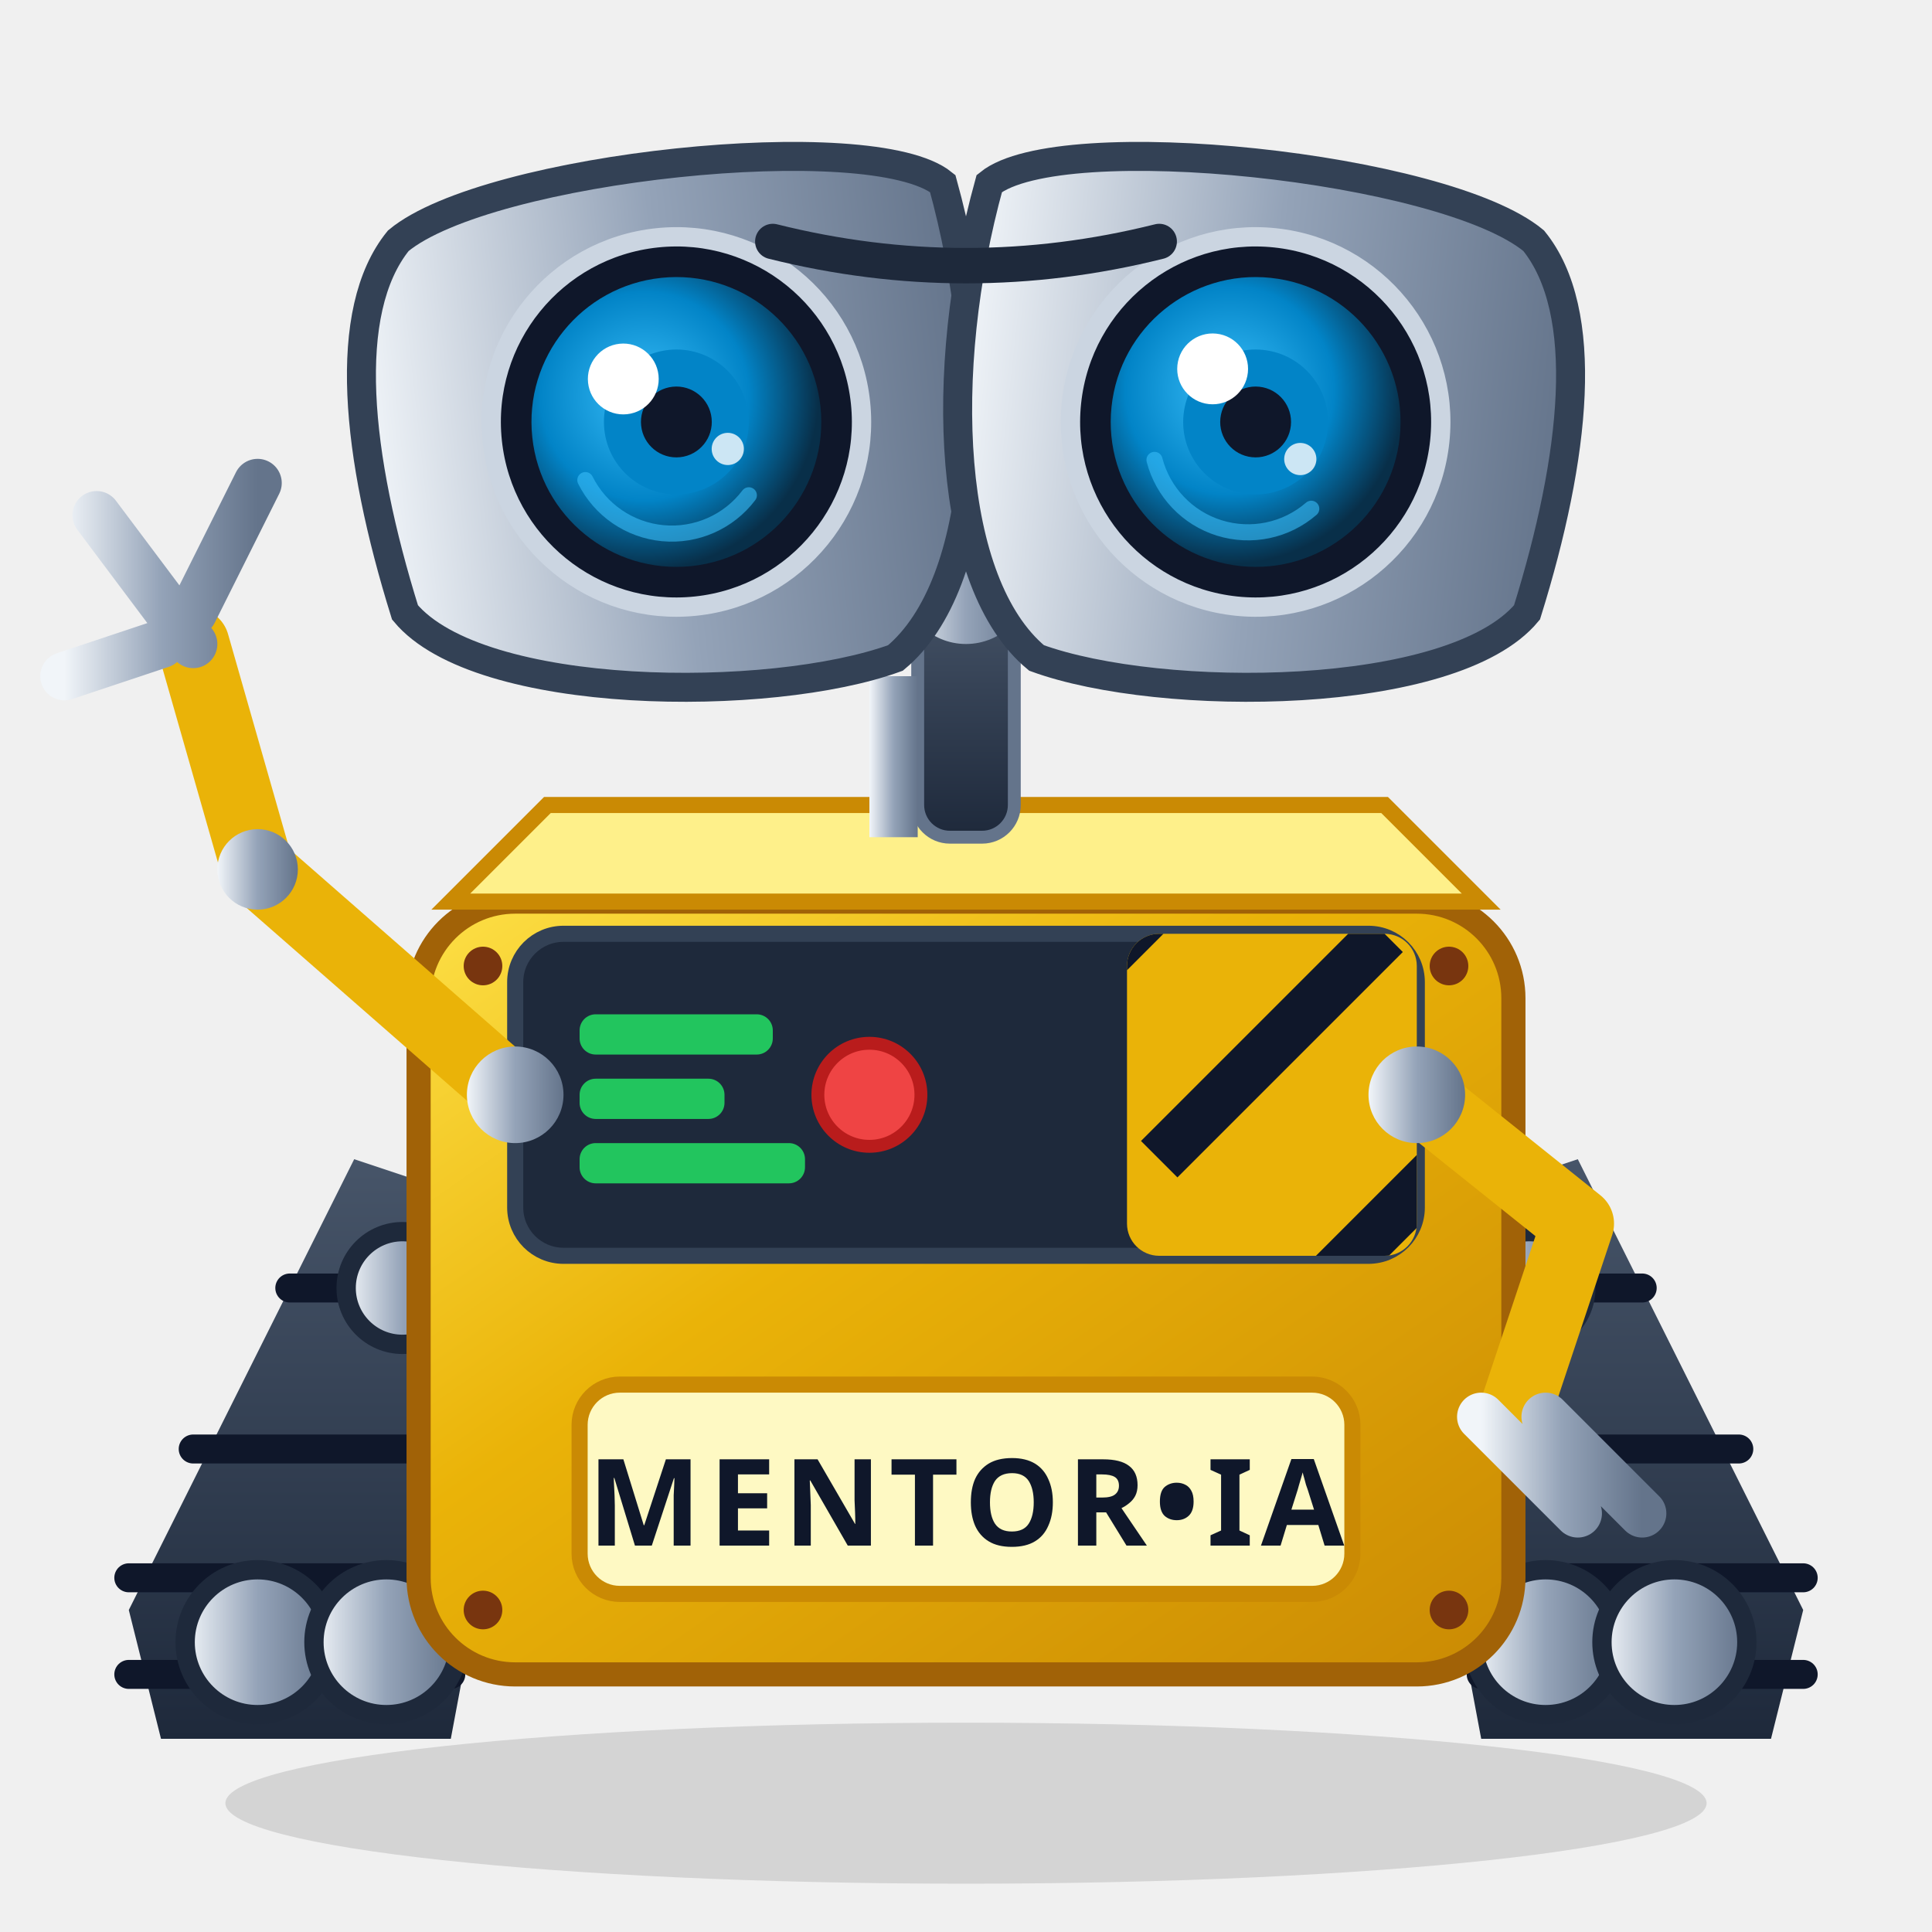
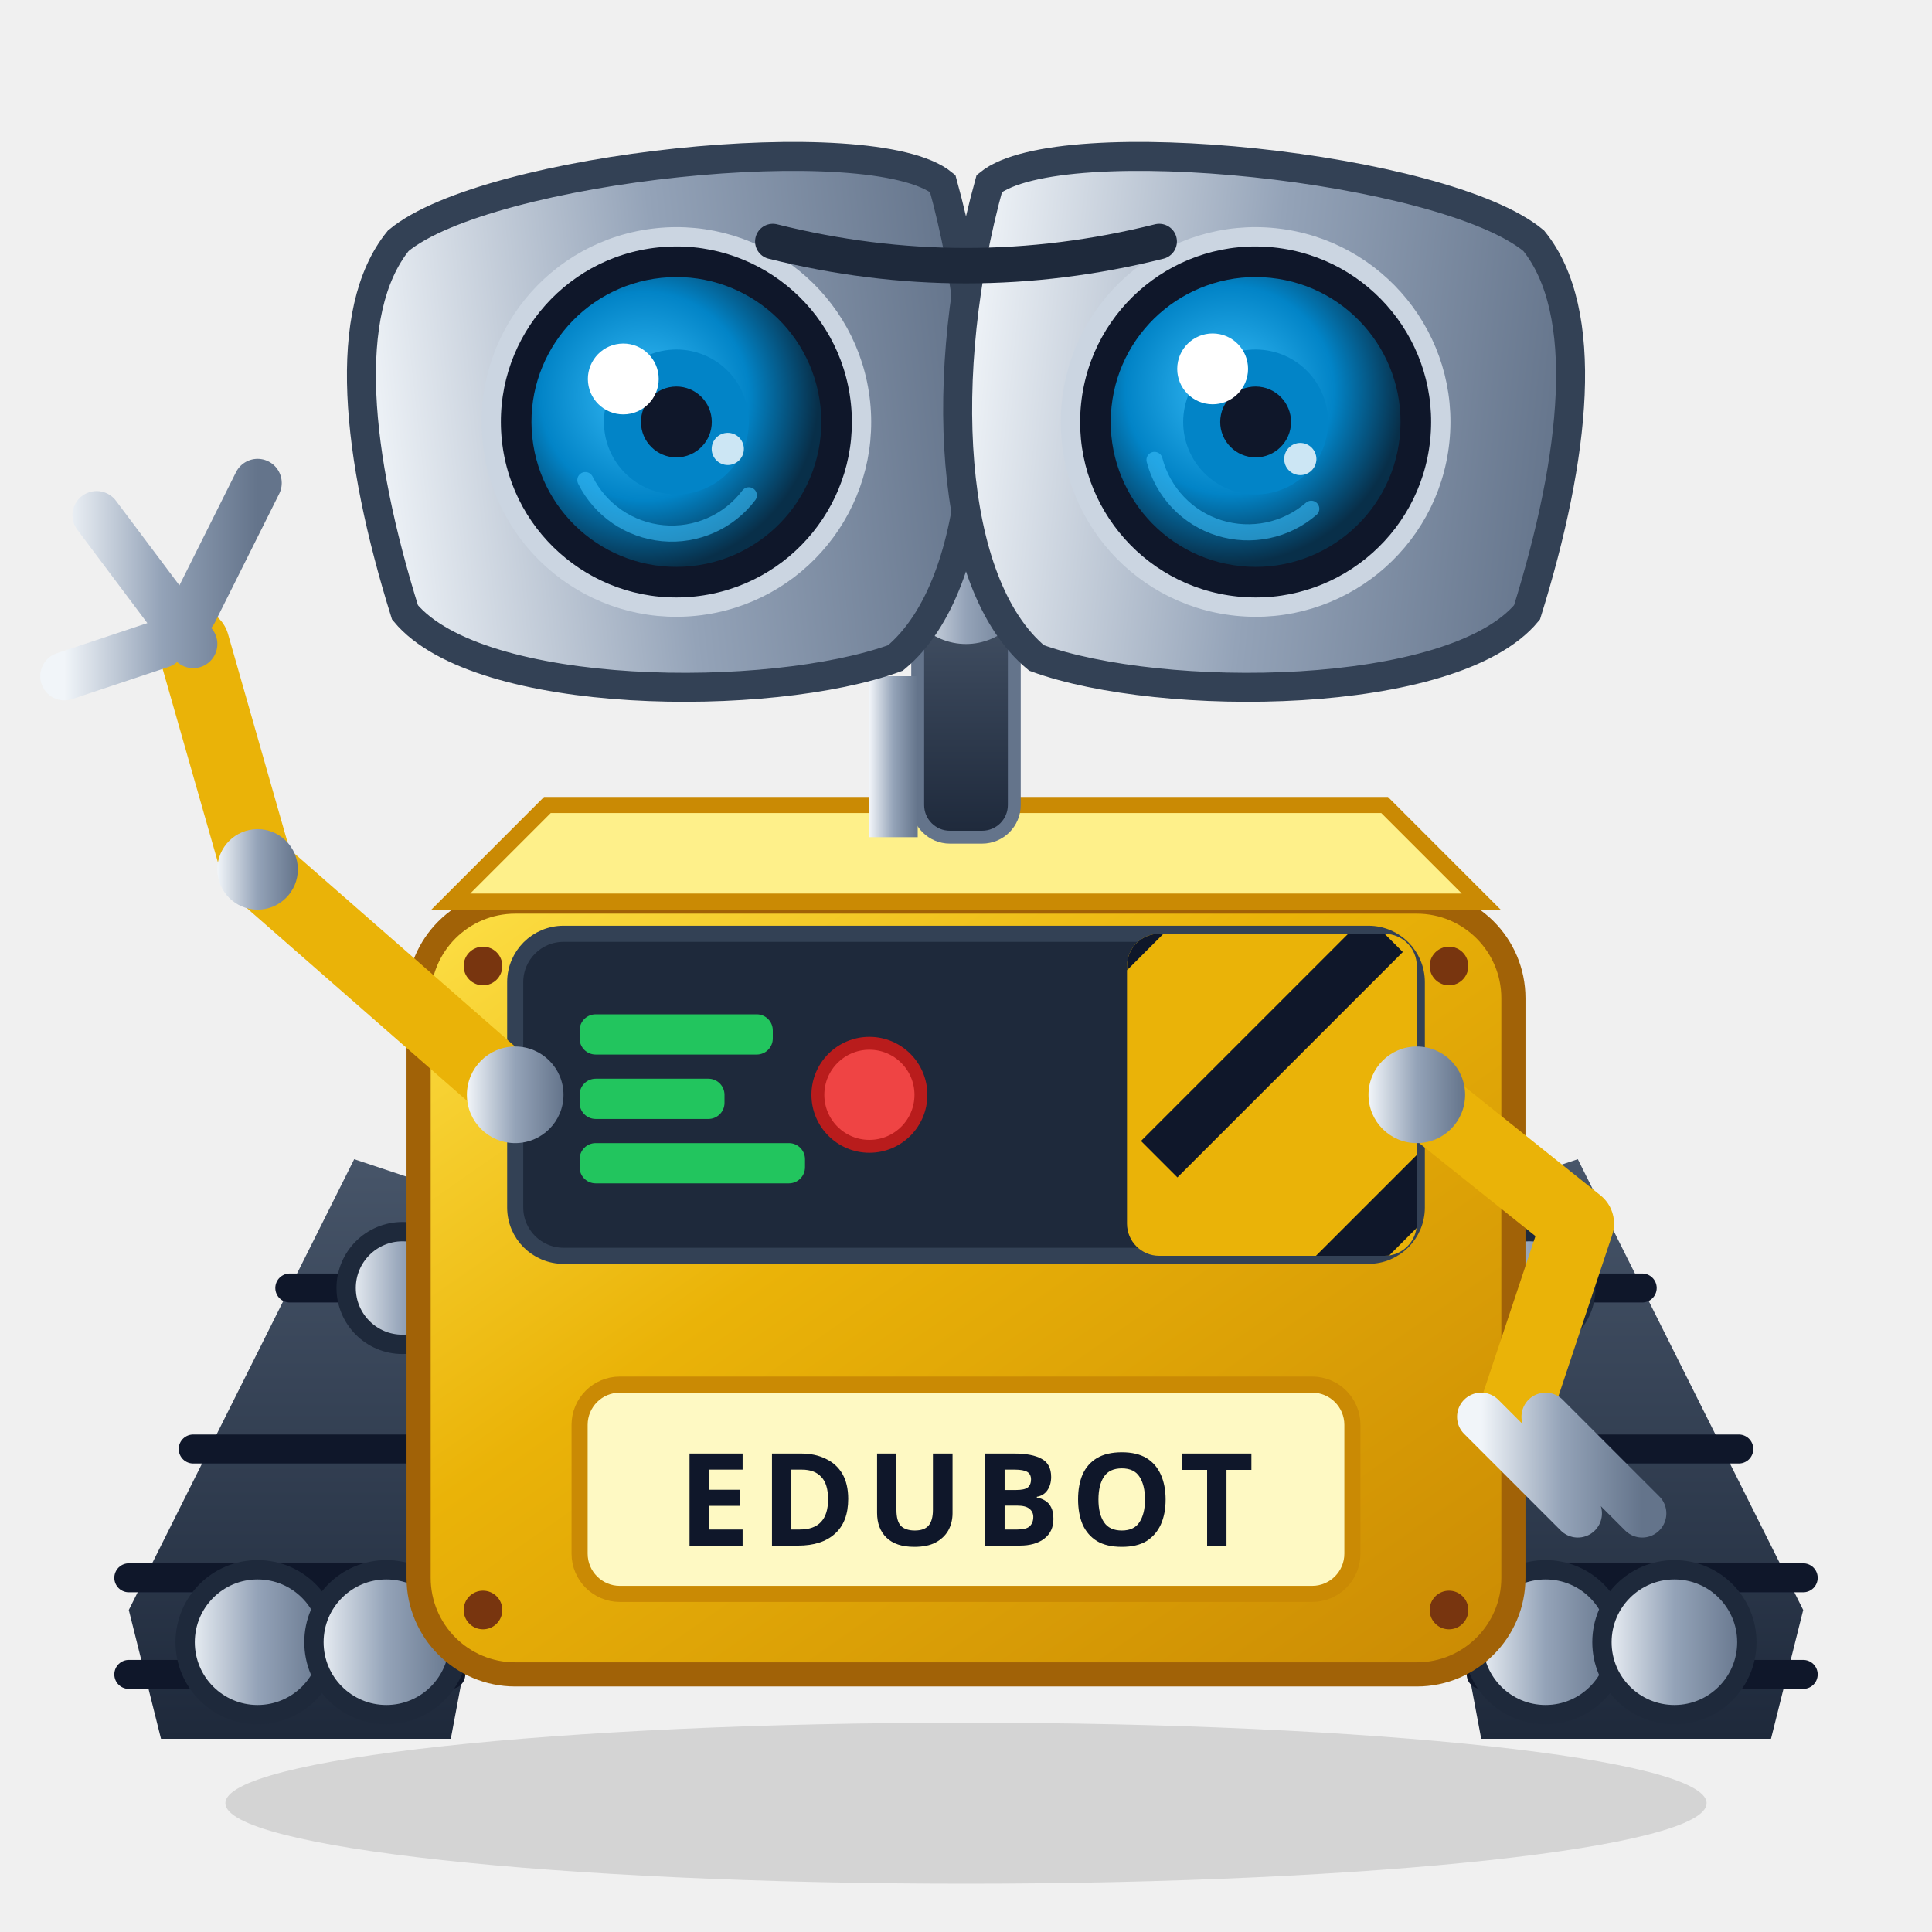
- <svg xmlns="http://www.w3.org/2000/svg" viewBox="0 0 120 120" fill="none" aria-label="Mascote MentorIA">
+ <svg xmlns="http://www.w3.org/2000/svg" viewBox="0 0 120 120" fill="none" aria-label="Mascote EduBot">
  <defs>
    <linearGradient id="walleYellow" x1="0%" y1="0%" x2="100%" y2="100%">
      <stop offset="0%" stop-color="#fde047" />
      <stop offset="40%" stop-color="#eab308" />
      <stop offset="100%" stop-color="#ca8a04" />
    </linearGradient>
    <linearGradient id="walleDarkMetal" x1="0%" y1="0%" x2="0%" y2="100%">
      <stop offset="0%" stop-color="#475569" />
      <stop offset="100%" stop-color="#1e293b" />
    </linearGradient>
    <linearGradient id="walleSilver" x1="0%" y1="0%" x2="100%" y2="0%">
      <stop offset="0%" stop-color="#f1f5f9" />
      <stop offset="50%" stop-color="#94a3b8" />
      <stop offset="100%" stop-color="#64748b" />
    </linearGradient>
    <radialGradient id="lensGlow" cx="40%" cy="40%" r="60%">
      <stop offset="0%" stop-color="#38bdf8" />
      <stop offset="60%" stop-color="#0284c7" />
      <stop offset="100%" stop-color="#082f49" />
    </radialGradient>
    <clipPath id="stripeClip">
      <rect x="70" y="58" width="18" height="20" rx="2" />
    </clipPath>
  </defs>
  <ellipse cx="60" cy="112" rx="46" ry="5" fill="#000000" fill-opacity="0.12" />
  <path d="M10 108 L28 108 L34 76 L22 72 L8 100 Z" fill="url(#walleDarkMetal)" />
  <path d="M8 104 L28 104 M8 98 L24 98 M12 90 L26 90 M18 80 L30 80" stroke="#0f172a" stroke-width="1.8" stroke-linecap="round" />
  <circle cx="16" cy="102" r="4.5" fill="url(#walleSilver)" stroke="#1e293b" stroke-width="1.2" />
  <circle cx="24" cy="102" r="4.5" fill="url(#walleSilver)" stroke="#1e293b" stroke-width="1.2" />
  <circle cx="25" cy="80" r="3.5" fill="url(#walleSilver)" stroke="#1e293b" stroke-width="1.2" />
  <path d="M92 108 L110 108 L112 100 L98 72 L86 76 Z" fill="url(#walleDarkMetal)" />
  <path d="M92 104 L112 104 M96 98 L112 98 M94 90 L108 90 M90 80 L102 80" stroke="#0f172a" stroke-width="1.8" stroke-linecap="round" />
  <circle cx="96" cy="102" r="4.5" fill="url(#walleSilver)" stroke="#1e293b" stroke-width="1.2" />
  <circle cx="104" cy="102" r="4.5" fill="url(#walleSilver)" stroke="#1e293b" stroke-width="1.2" />
  <circle cx="95" cy="80" r="3.5" fill="url(#walleSilver)" stroke="#1e293b" stroke-width="1.2" />
  <rect x="26" y="56" width="68" height="48" rx="6" fill="url(#walleYellow)" stroke="#a16207" stroke-width="1.5" />
  <path d="M28 56 L34 50 L86 50 L92 56 Z" fill="#fef08a" stroke="#ca8a04" stroke-width="1" />
  <rect x="32" y="58" width="56" height="20" rx="3" fill="#1e293b" stroke="#334155" stroke-width="1" />
  <rect x="36" y="63" width="12" height="2.5" rx="1" fill="#22c55e" />
  <rect x="36" y="67" width="9" height="2.5" rx="1" fill="#22c55e" />
  <rect x="36" y="71" width="14" height="2.5" rx="1" fill="#22c55e" />
  <circle cx="54" cy="68" r="3.2" fill="#ef4444" stroke="#b91c1c" stroke-width="0.8" />
  <g clip-path="url(#stripeClip)">
    <rect x="70" y="58" width="18" height="20" fill="#eab308" />
    <path d="M66 62 L78 50 M72 72 L86 58 M80 82 L94 68 M88 92 L102 78" stroke="#0f172a" stroke-width="3.2" />
  </g>
  <rect x="36" y="86" width="48" height="13" rx="2.5" fill="#fef9c3" stroke="#ca8a04" stroke-width="1" />
-   <text x="60" y="96" font-family="'Poppins', sans-serif" font-size="7.5" font-weight="800" fill="#0f172a" text-anchor="middle" letter-spacing="0.06em">MENTOR•IA</text>
+   <text x="60" y="96" font-family="'Poppins', sans-serif" font-size="8" font-weight="800" fill="#0f172a" text-anchor="middle" letter-spacing="0.08em">EDUBOT</text>
  <circle cx="30" cy="60" r="1.2" fill="#78350f" />
  <circle cx="90" cy="60" r="1.2" fill="#78350f" />
  <circle cx="30" cy="100" r="1.2" fill="#78350f" />
  <circle cx="90" cy="100" r="1.2" fill="#78350f" />
  <path d="M88 68 L98 76 L94 88" stroke="#eab308" stroke-width="4.5" stroke-linecap="round" stroke-linejoin="round" />
  <circle cx="88" cy="68" r="3" fill="url(#walleSilver)" />
  <path d="M92 88 L98 94 M96 88 L102 94" stroke="url(#walleSilver)" stroke-width="3" stroke-linecap="round" />
  <path d="M32 68 L16 54 L12 40" stroke="#eab308" stroke-width="4.5" stroke-linecap="round" stroke-linejoin="round" />
  <circle cx="32" cy="68" r="3" fill="url(#walleSilver)" />
  <circle cx="16" cy="54" r="2.5" fill="url(#walleSilver)" />
  <path d="M12 40 L6 32 M12 38 L16 30 M10 40 L4 42" stroke="url(#walleSilver)" stroke-width="3" stroke-linecap="round" />
  <rect x="57" y="36" width="6" height="16" rx="2" fill="url(#walleDarkMetal)" stroke="#64748b" stroke-width="0.8" />
  <rect x="54" y="42" width="3" height="10" fill="url(#walleSilver)" />
  <circle cx="60" cy="36" r="4" fill="url(#walleSilver)" />
  <path d="M42 22 L78 22" stroke="#334155" stroke-width="3.5" stroke-linecap="round" />
  <g transform="rotate(-6 44 26)">
    <path d="M26 13 C32 9, 56 9, 60 13 C62 25, 60 38, 54 42 C46 44, 28 42, 24 36 C22 26, 22 17, 26 13 Z" fill="url(#walleSilver)" stroke="#334155" stroke-width="1.8" />
    <circle cx="42" cy="26" r="11.5" fill="#0f172a" stroke="#cbd5e1" stroke-width="1.2" />
    <circle cx="42" cy="26" r="9" fill="url(#lensGlow)" />
    <circle cx="42" cy="26" r="4.5" fill="#0284c7" />
    <circle cx="42" cy="26" r="2.2" fill="#0f172a" />
    <circle cx="39" cy="23" r="2.2" fill="#ffffff" />
    <circle cx="45" cy="28" r="1" fill="#ffffff" opacity="0.8" />
    <path d="M36 29 A 6 6 0 0 0 46 31" stroke="#38bdf8" stroke-width="1" stroke-linecap="round" fill="none" opacity="0.6" />
  </g>
  <g transform="rotate(6 76 26)">
    <path d="M60 13 C64 9, 88 9, 94 13 C98 17, 98 26, 96 36 C92 42, 74 44, 66 42 C60 38, 58 25, 60 13 Z" fill="url(#walleSilver)" stroke="#334155" stroke-width="1.8" />
    <circle cx="78" cy="26" r="11.5" fill="#0f172a" stroke="#cbd5e1" stroke-width="1.2" />
    <circle cx="78" cy="26" r="9" fill="url(#lensGlow)" />
    <circle cx="78" cy="26" r="4.5" fill="#0284c7" />
    <circle cx="78" cy="26" r="2.2" fill="#0f172a" />
    <circle cx="75" cy="23" r="2.2" fill="#ffffff" />
    <circle cx="81" cy="28" r="1" fill="#ffffff" opacity="0.8" />
    <path d="M72 29 A 6 6 0 0 0 82 31" stroke="#38bdf8" stroke-width="1" stroke-linecap="round" fill="none" opacity="0.6" />
  </g>
  <path d="M48 15 Q60 18 72 15" stroke="#1e293b" stroke-width="2.2" stroke-linecap="round" fill="none" />
</svg>
